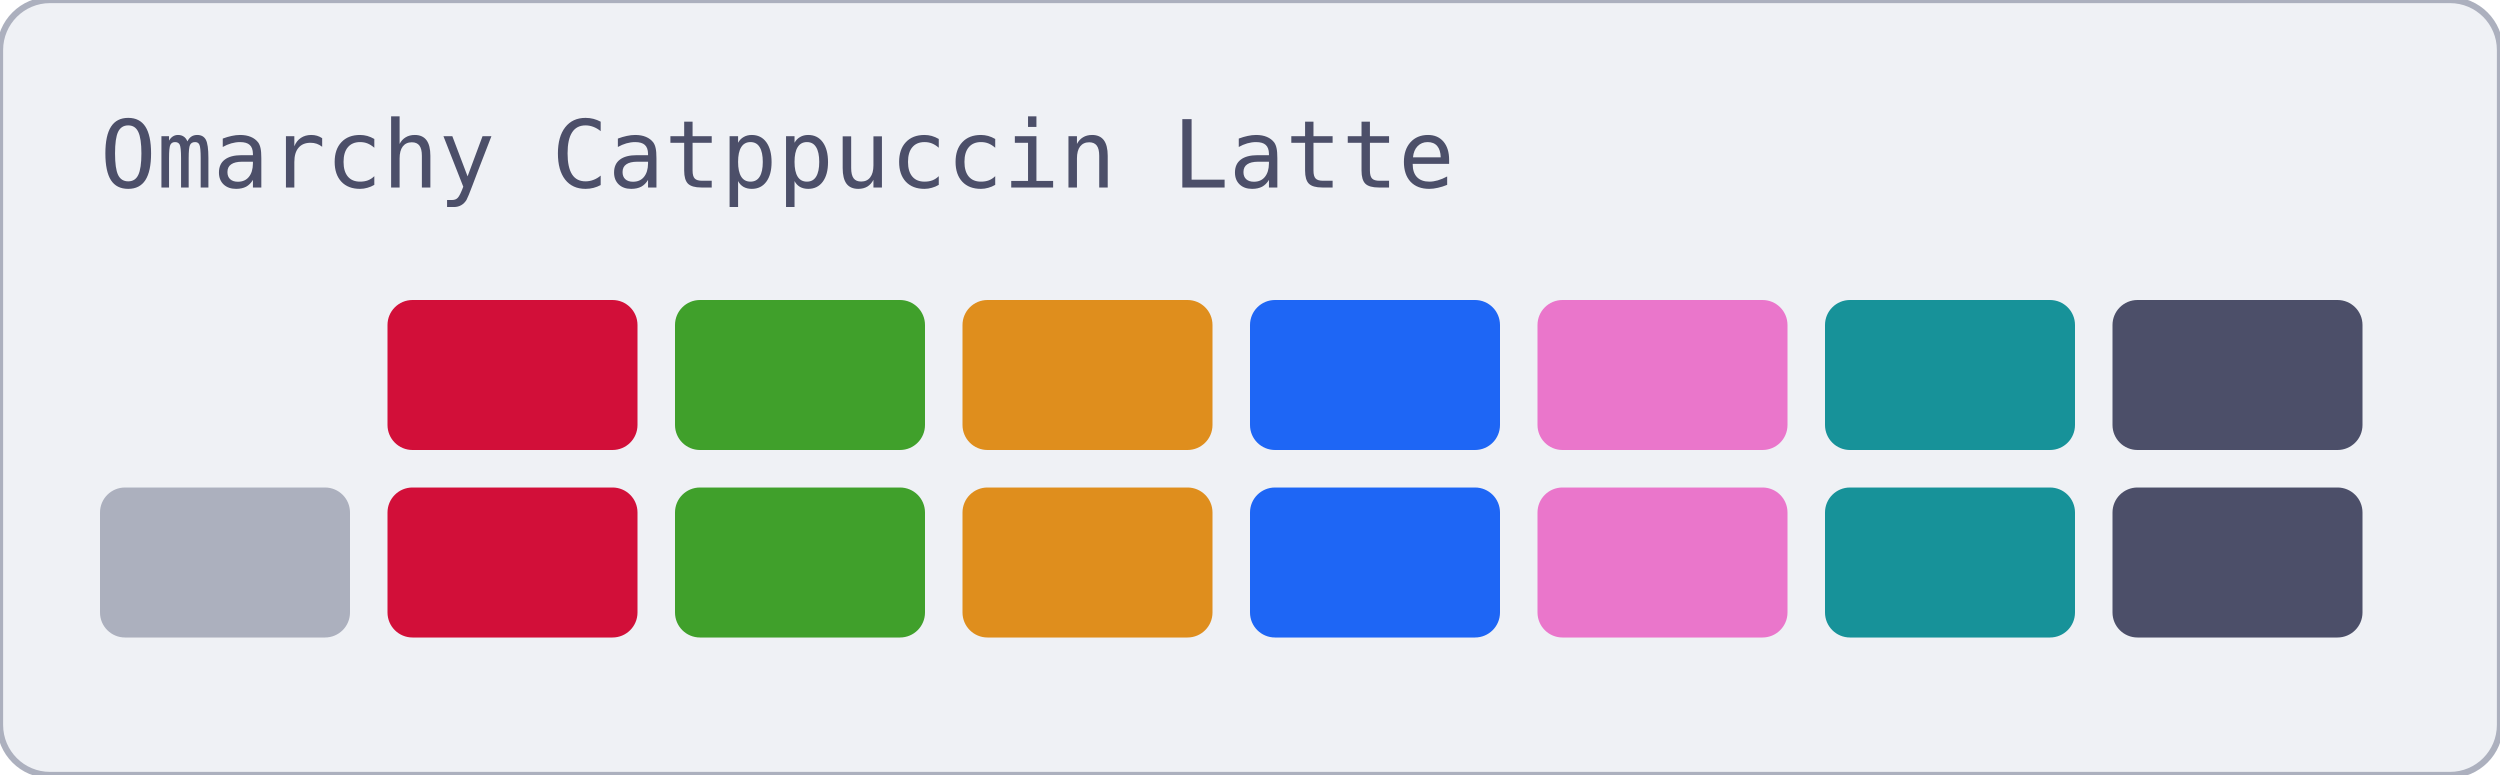
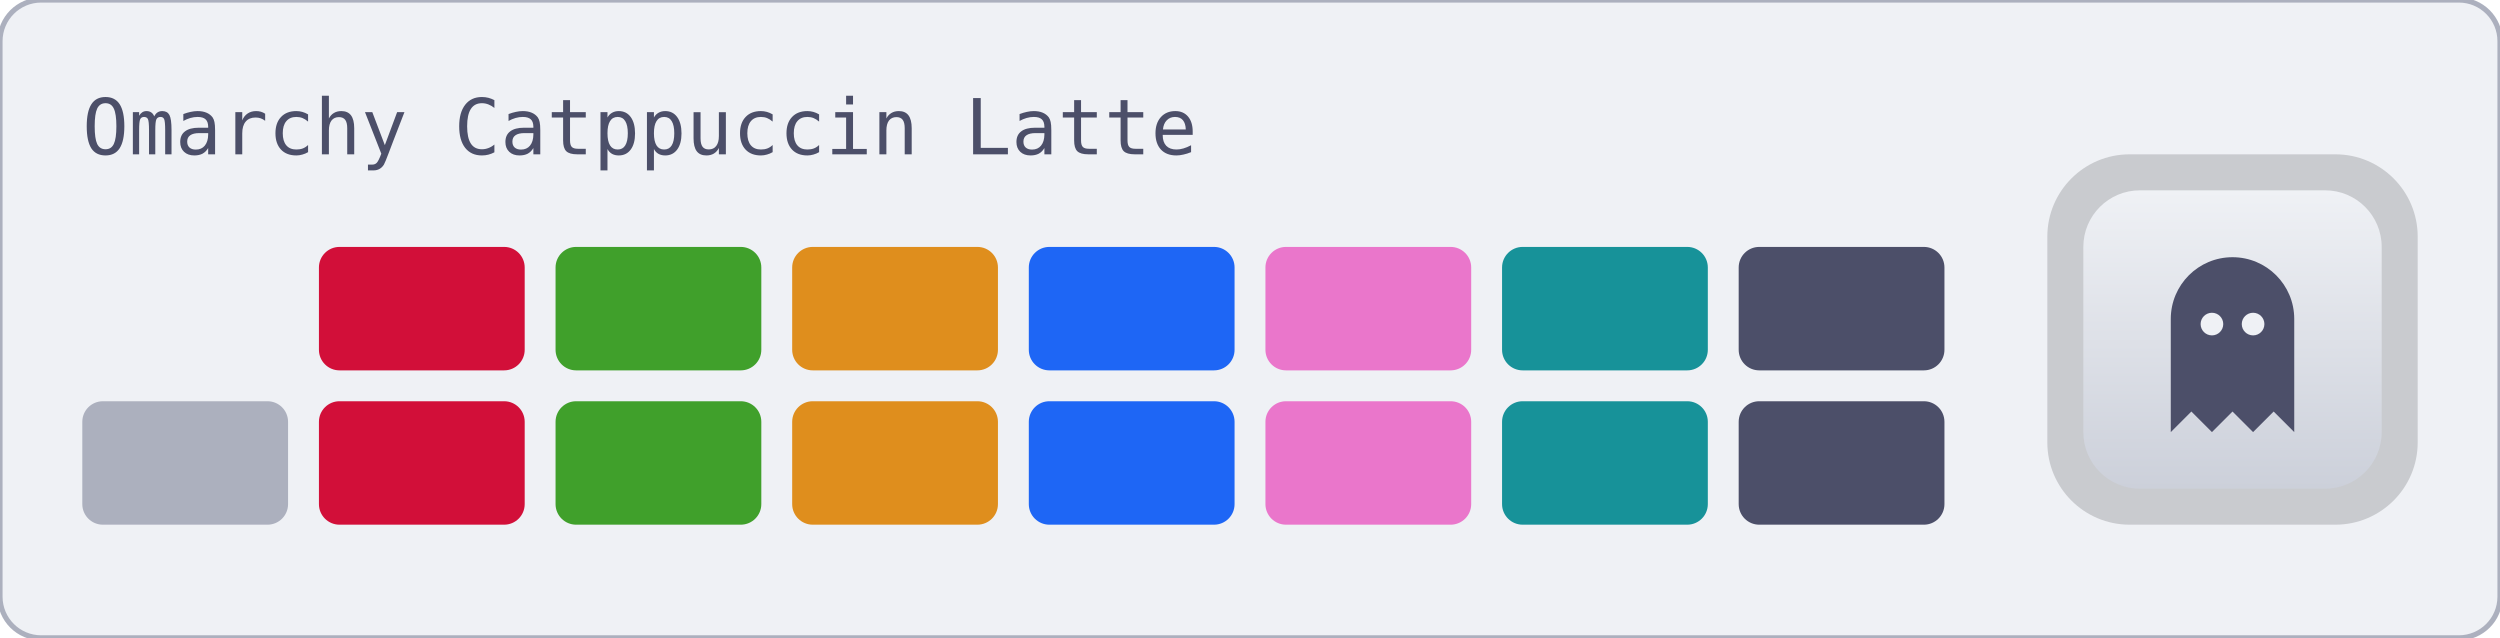
- <svg xmlns="http://www.w3.org/2000/svg" width="400" height="124" viewBox="0 0 400 124">
-   <rect width="400" height="124" rx="8" fill="#eff1f5" stroke="#acb0be" />
+ <svg xmlns="http://www.w3.org/2000/svg" width="486" height="124" viewBox="0 0 486 124">
+   <rect width="486" height="124" rx="8" fill="#eff1f5" stroke="#acb0be" />
  <text x="16" y="30" fill="#4c4f69" font-family="ui-monospace,Menlo,monospace" font-size="15">Omarchy Catppuccin Latte</text>
  <rect x="16" y="48" width="40" height="24" rx="4" fill="#eff1f5" />
  <rect x="62" y="48" width="40" height="24" rx="4" fill="#d20f39" />
  <rect x="108" y="48" width="40" height="24" rx="4" fill="#40a02b" />
  <rect x="154" y="48" width="40" height="24" rx="4" fill="#df8e1d" />
  <rect x="200" y="48" width="40" height="24" rx="4" fill="#1e66f5" />
  <rect x="246" y="48" width="40" height="24" rx="4" fill="#ea76cb" />
  <rect x="292" y="48" width="40" height="24" rx="4" fill="#179299" />
  <rect x="338" y="48" width="40" height="24" rx="4" fill="#4c4f69" />
  <rect x="16" y="78" width="40" height="24" rx="4" fill="#acb0be" />
  <rect x="62" y="78" width="40" height="24" rx="4" fill="#d20f39" />
  <rect x="108" y="78" width="40" height="24" rx="4" fill="#40a02b" />
  <rect x="154" y="78" width="40" height="24" rx="4" fill="#df8e1d" />
  <rect x="200" y="78" width="40" height="24" rx="4" fill="#1e66f5" />
  <rect x="246" y="78" width="40" height="24" rx="4" fill="#ea76cb" />
  <rect x="292" y="78" width="40" height="24" rx="4" fill="#179299" />
  <rect x="338" y="78" width="40" height="24" rx="4" fill="#4c4f69" />
+   <defs>
+     <linearGradient id="screen" x1="0" y1="0" x2="0" y2="1">
+       <stop offset="0" stop-color="#eff1f5" />
+       <stop offset="1" stop-color="#ccd0da" />
+     </linearGradient>
+   </defs>
+   <rect x="398" y="30" width="72" height="72" rx="16" fill="#c9cbcf" />
+   <rect x="405" y="37" width="58" height="58" rx="11" fill="url(#screen)" />
+   <path d="M422 84 V62 a12 12 0 0 1 24 0 V84 l-4-4 -4 4 -4-4 -4 4 -4-4 z" fill="#4c4f69" />
+   <circle cx="430" cy="63" r="2.2" fill="#eff1f5" />
+   <circle cx="438" cy="63" r="2.2" fill="#eff1f5" />
</svg>
